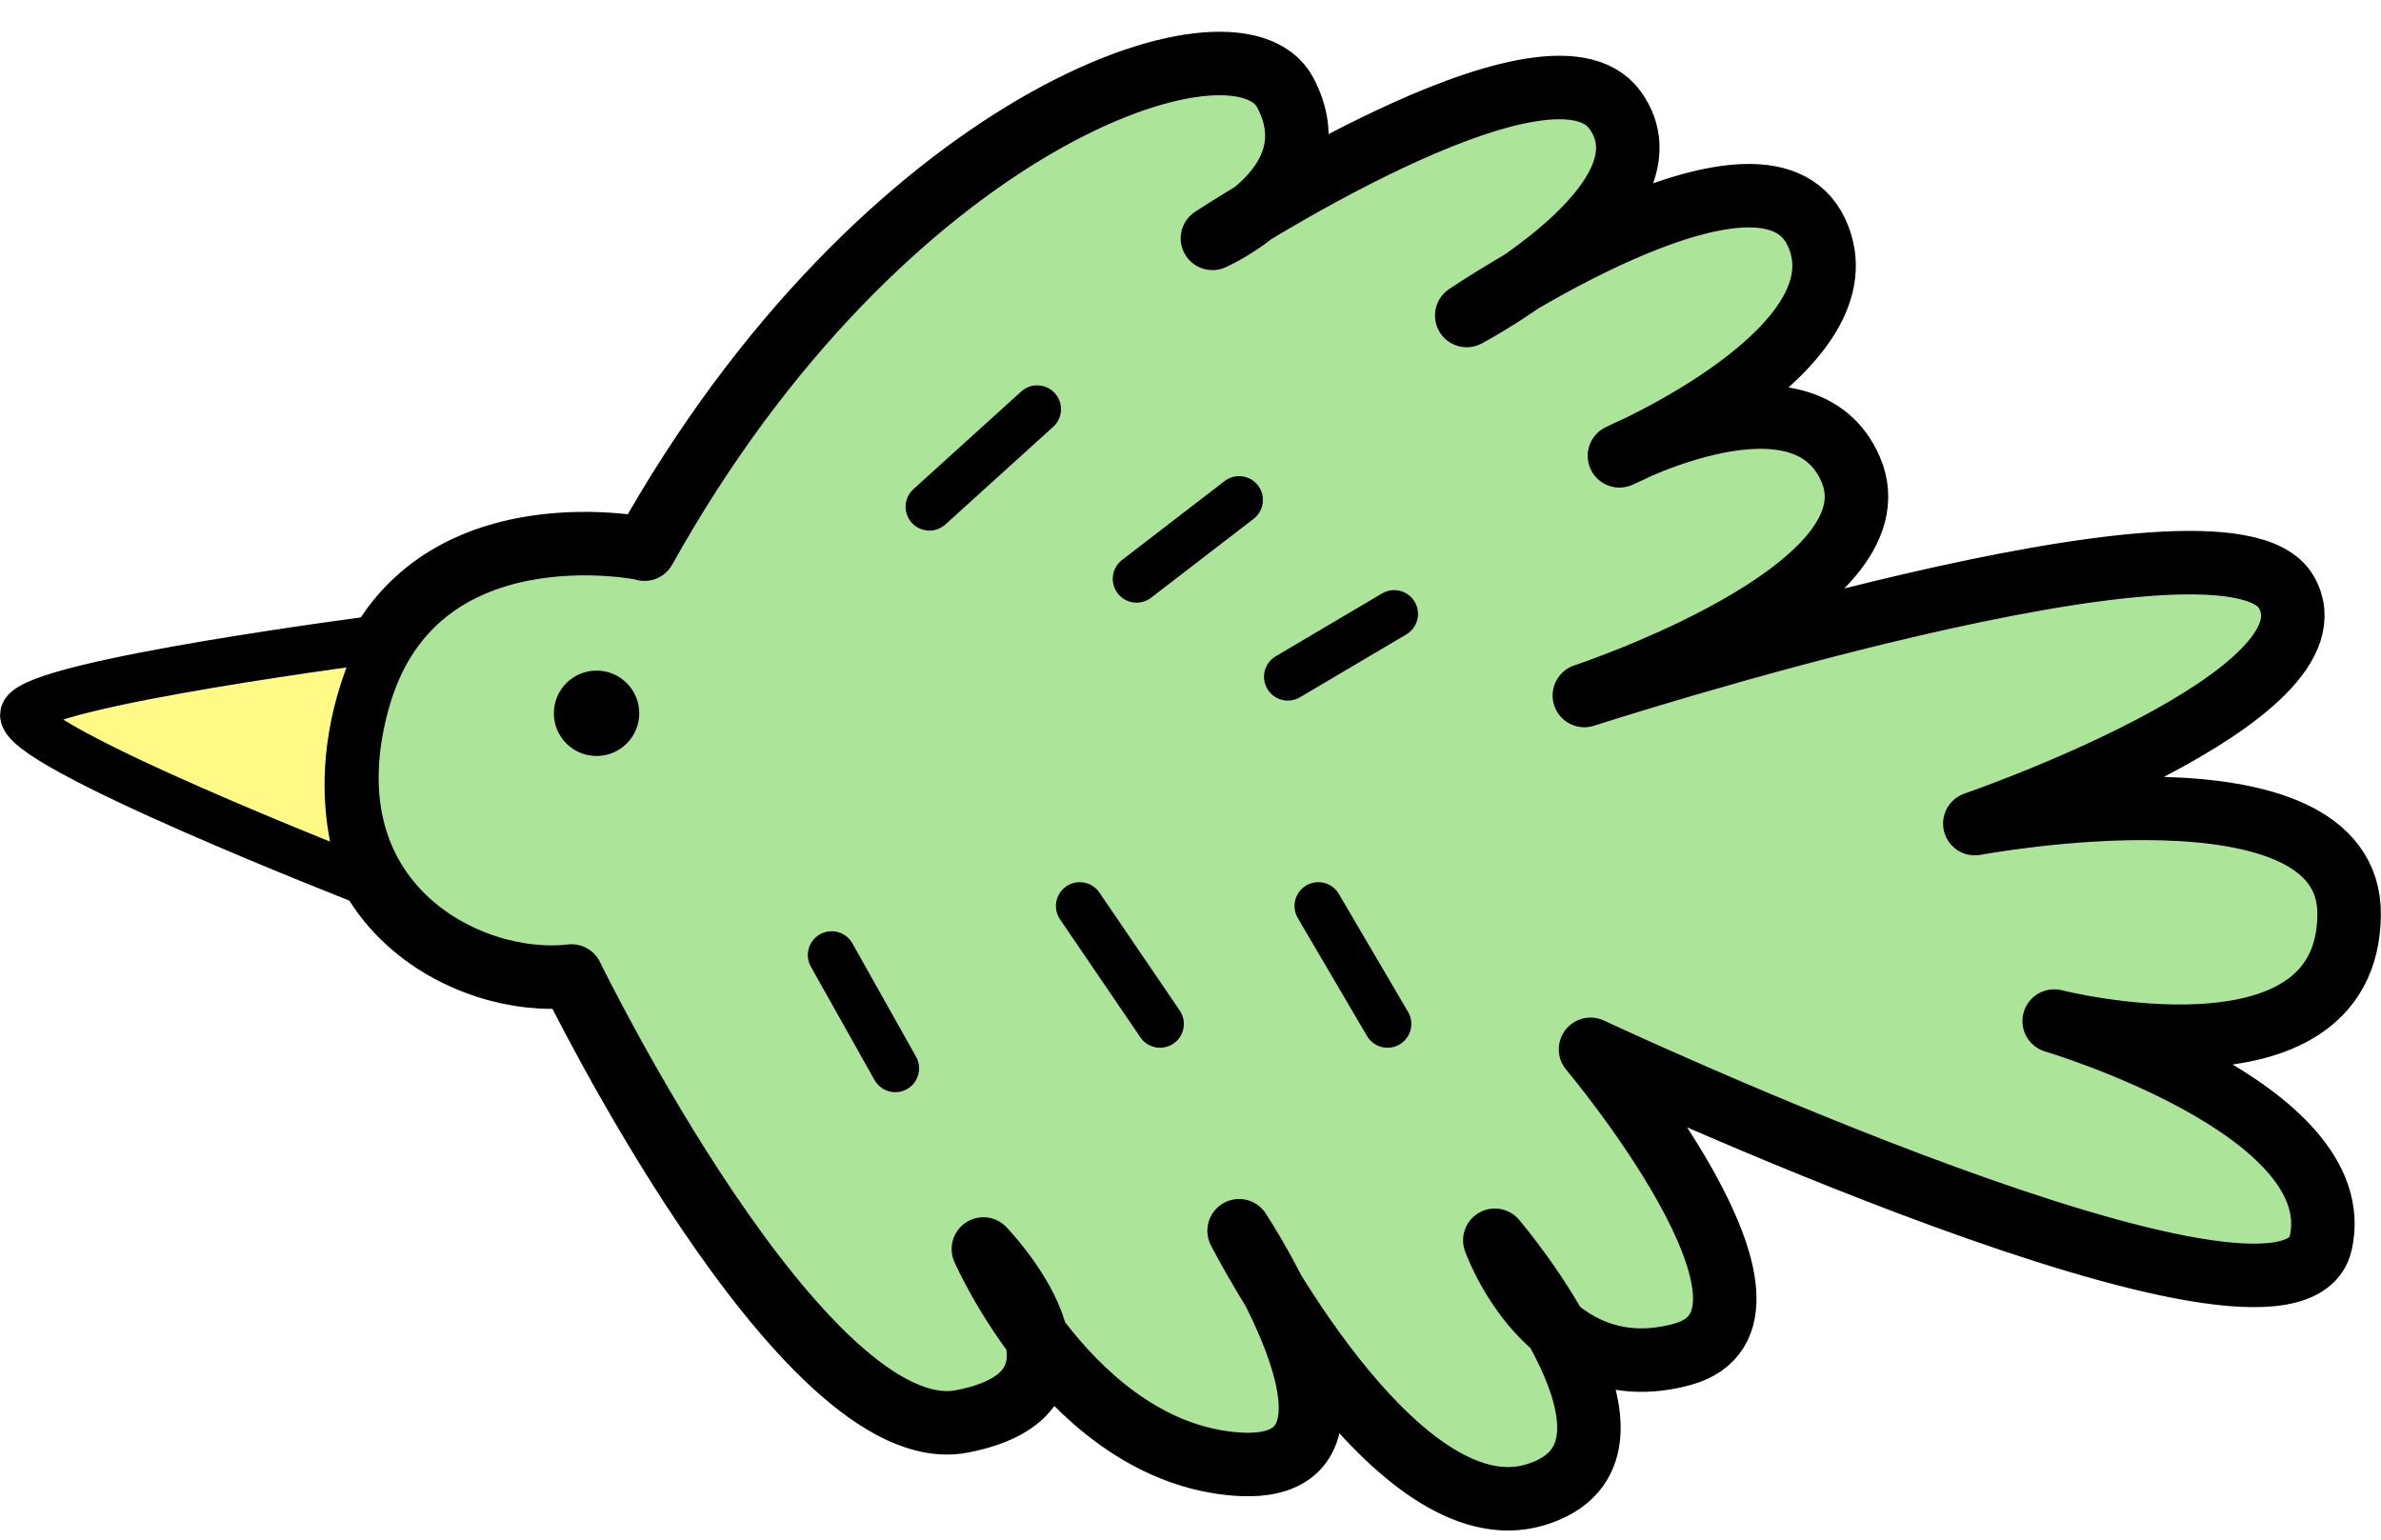
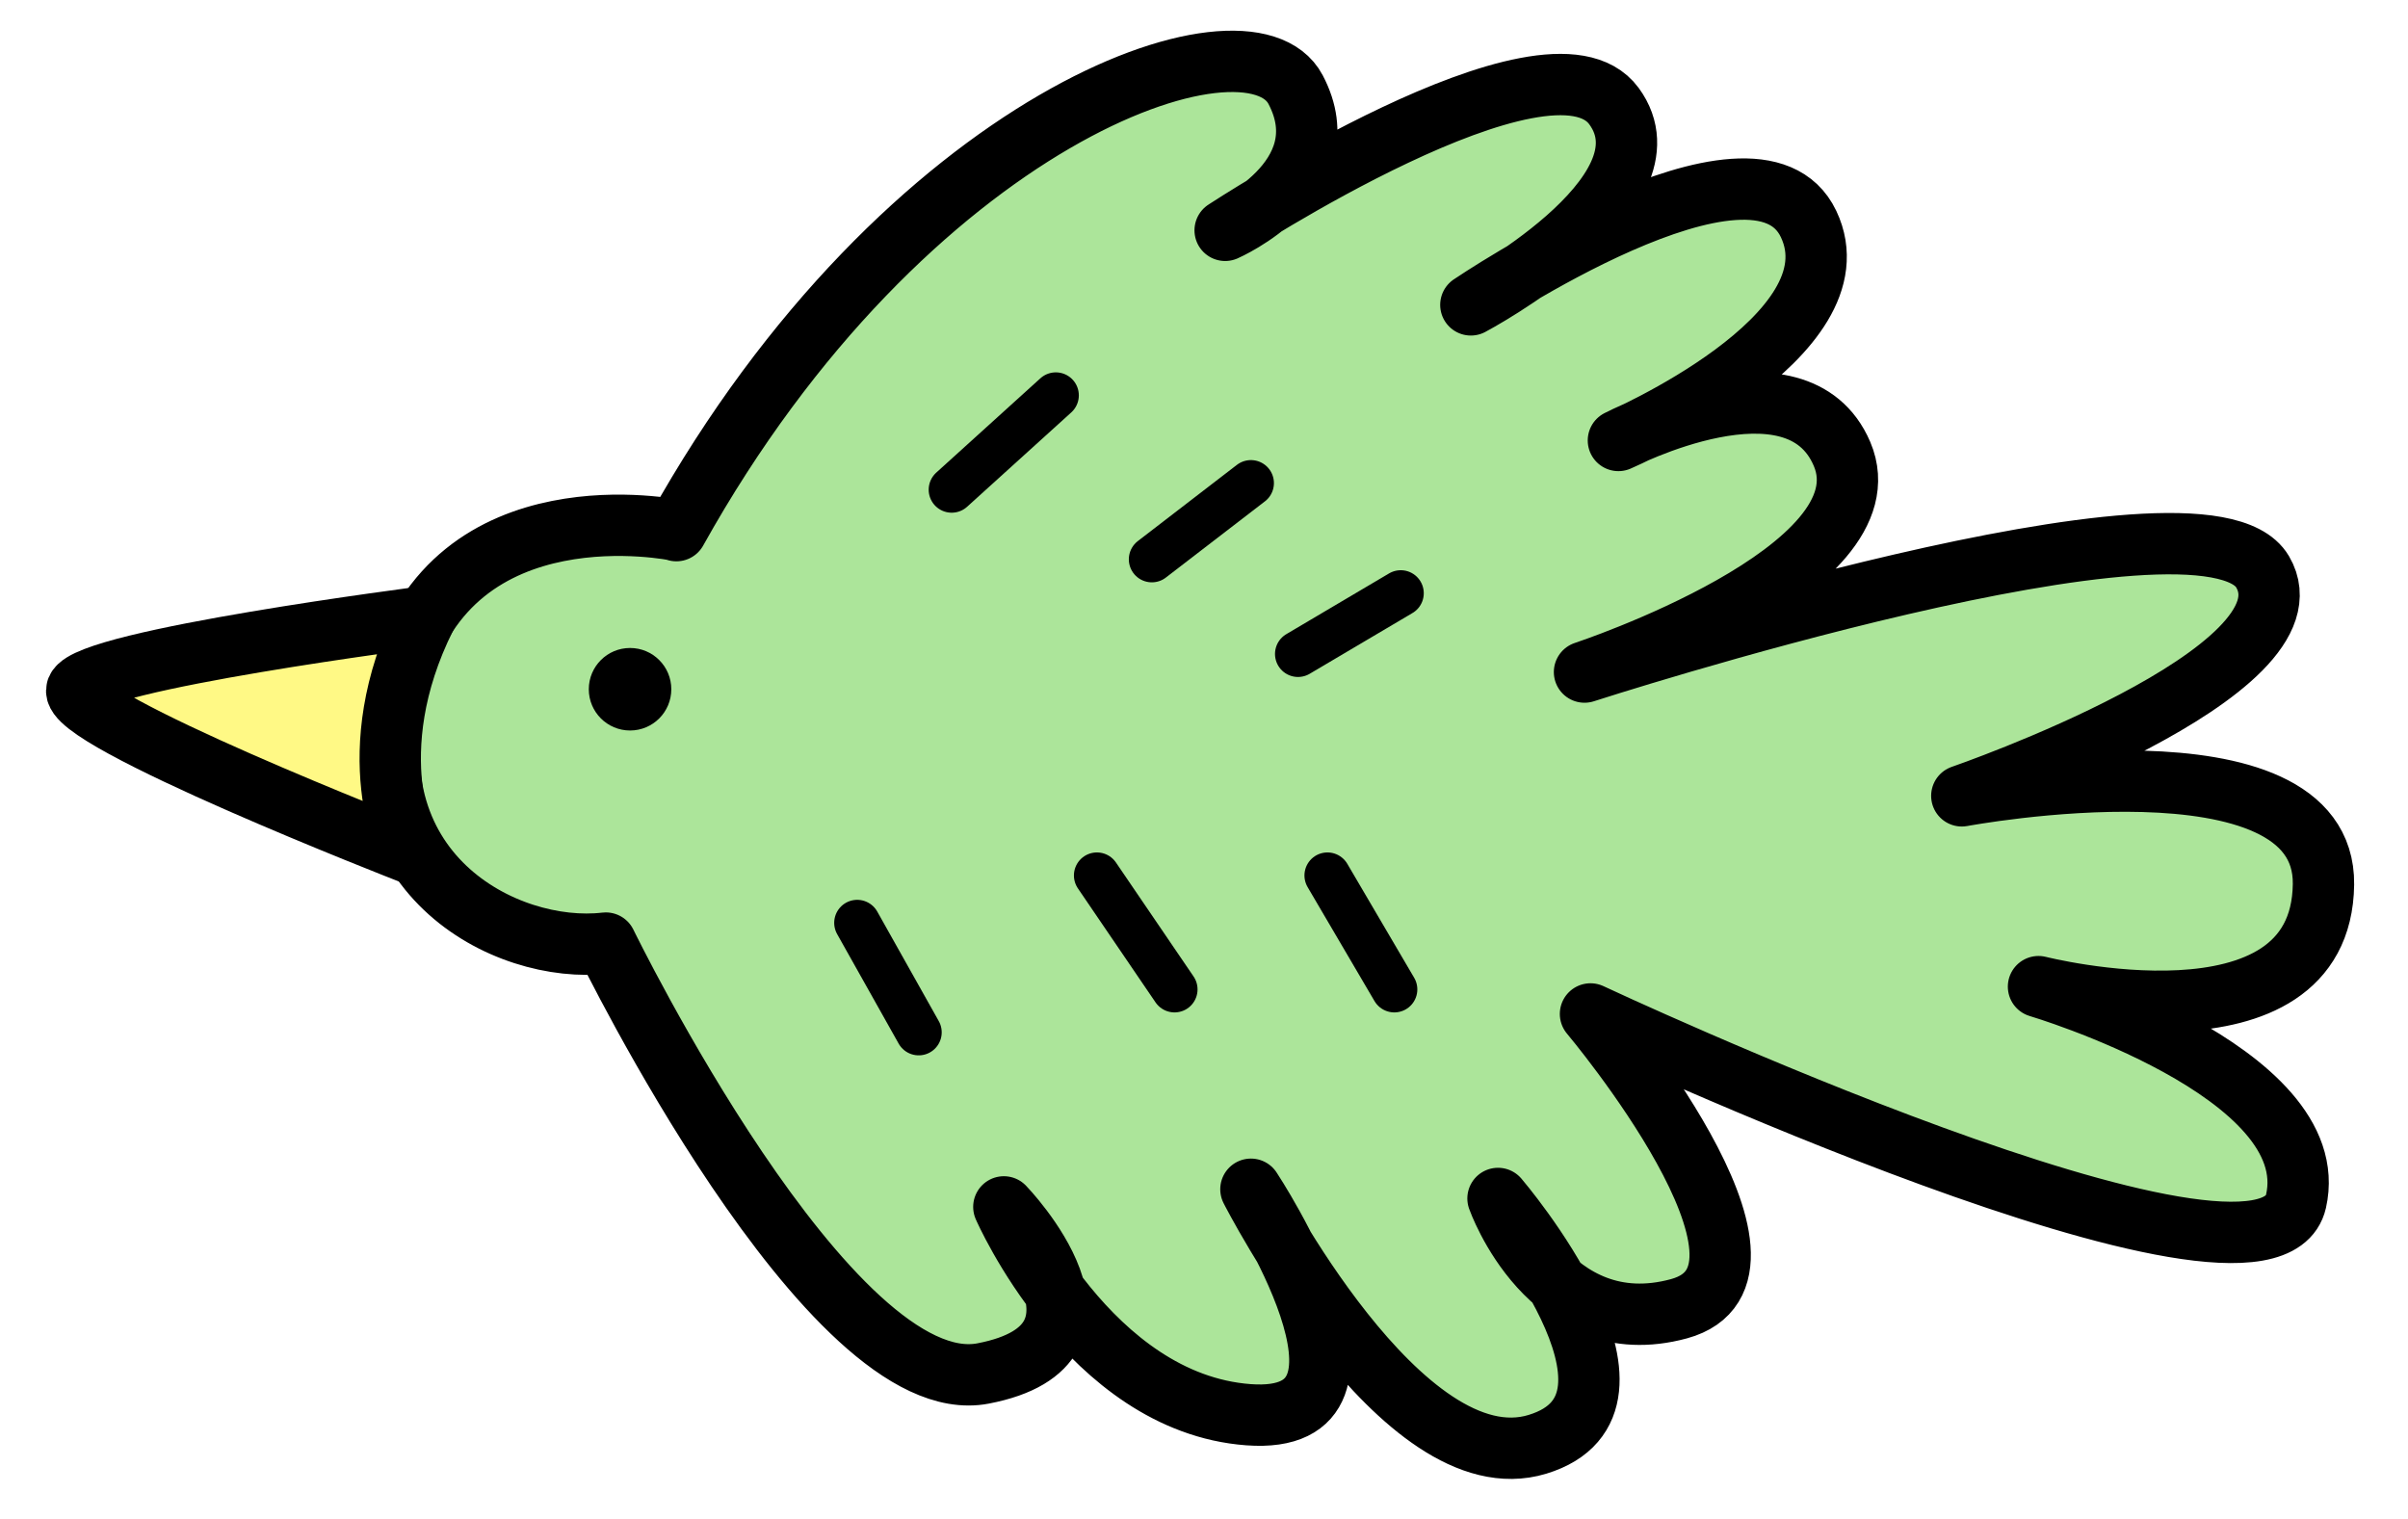
- <svg xmlns="http://www.w3.org/2000/svg" width="150" height="97" viewBox="0 0 150 97" fill="none">
-   <path d="M40.612 34.577C40.612 34.577 26.002 31.497 22.542 44.187C19.082 56.877 29.462 62.257 36.002 61.487C36.002 61.487 50.612 91.477 60.602 89.547C70.602 87.627 61.952 78.687 61.952 78.687C61.952 78.687 67.522 91.467 77.902 92.237C88.282 93.007 78.062 77.537 78.062 77.537C78.062 77.537 87.902 96.857 96.742 94.167C105.582 91.477 94.172 78.137 94.172 78.137C94.172 78.137 97.512 87.627 105.972 85.327C114.432 83.017 100.202 66.107 100.202 66.107C100.202 66.107 144.282 86.777 146.202 78.317C148.122 69.857 129.412 64.327 129.412 64.327C129.412 64.327 147.852 69.007 147.992 57.657C148.122 47.447 124.412 51.887 124.412 51.887C124.412 51.887 147.862 43.817 144.022 37.277C140.182 30.737 99.812 43.817 99.812 43.817C99.812 43.817 119.842 37.207 116.602 29.597C113.652 22.677 102.022 28.717 102.022 28.717C102.022 28.717 117.882 21.907 114.422 14.607C110.962 7.307 92.402 19.877 92.402 19.877C92.402 19.877 105.962 12.687 101.732 6.917C97.502 1.147 76.382 15.017 76.382 15.017C76.382 15.017 84.052 11.677 80.972 5.837C77.892 -0.003 55.602 7.687 40.602 34.597L40.612 34.577Z" fill="#ACE59A" stroke="black" stroke-width="4" stroke-linecap="round" stroke-linejoin="round" />
-   <path d="M37.582 47.627C39.068 47.627 40.272 46.423 40.272 44.937C40.272 43.451 39.068 42.247 37.582 42.247C36.096 42.247 34.892 43.451 34.892 44.937C34.892 46.423 36.096 47.627 37.582 47.627Z" fill="black" />
-   <path d="M65.342 25.777L58.552 31.927" stroke="black" stroke-width="3" stroke-linecap="round" stroke-linejoin="round" />
-   <path d="M78.062 31.497L71.602 36.467" stroke="black" stroke-width="3" stroke-linecap="round" stroke-linejoin="round" />
-   <path d="M87.832 38.677L81.132 42.637" stroke="black" stroke-width="3" stroke-linecap="round" stroke-linejoin="round" />
-   <path d="M56.402 67.307L52.392 60.167" stroke="black" stroke-width="3" stroke-linecap="round" stroke-linejoin="round" />
-   <path d="M73.082 64.507L68.022 57.077" stroke="black" stroke-width="3" stroke-linecap="round" stroke-linejoin="round" />
-   <path d="M87.412 64.507L83.052 57.077" stroke="black" stroke-width="3" stroke-linecap="round" stroke-linejoin="round" />
-   <path d="M24.262 40.207C24.262 40.207 2.292 43.017 1.522 44.937C0.752 46.857 23.182 55.587 23.182 55.587C23.182 55.587 19.782 49.177 24.262 40.207Z" fill="#FFF985" stroke="black" stroke-width="3" stroke-linecap="round" stroke-linejoin="round" />
+ <svg xmlns="http://www.w3.org/2000/svg" width="157" height="99" viewBox="0 0 157 99" fill="none">
+   <path d="M44.109 34.577C44.109 34.577 29.499 31.497 26.039 44.187C22.579 56.877 32.959 62.257 39.499 61.487C39.499 61.487 54.109 91.477 64.099 89.547C74.099 87.627 65.45 78.687 65.45 78.687C65.45 78.687 71.019 91.467 81.399 92.237C91.779 93.007 81.559 77.537 81.559 77.537C81.559 77.537 91.399 96.857 100.239 94.167C109.079 91.477 97.669 78.137 97.669 78.137C97.669 78.137 101.009 87.627 109.469 85.327C117.929 83.017 103.699 66.107 103.699 66.107C103.699 66.107 147.779 86.777 149.699 78.317C151.619 69.857 132.909 64.327 132.909 64.327C132.909 64.327 151.349 69.007 151.489 57.657C151.619 47.447 127.909 51.887 127.909 51.887C127.909 51.887 151.359 43.817 147.519 37.277C143.679 30.737 103.309 43.817 103.309 43.817C103.309 43.817 123.339 37.207 120.099 29.597C117.149 22.677 105.519 28.717 105.519 28.717C105.519 28.717 121.379 21.907 117.919 14.607C114.459 7.307 95.899 19.877 95.899 19.877C95.899 19.877 109.459 12.687 105.229 6.917C100.999 1.147 79.879 15.017 79.879 15.017C79.879 15.017 87.549 11.677 84.469 5.837C81.389 -0.003 59.099 7.687 44.099 34.597L44.109 34.577Z" fill="#ACE59A" stroke="black" stroke-width="4" stroke-linecap="round" stroke-linejoin="round" />
+   <path d="M41.08 47.627C42.565 47.627 43.769 46.423 43.769 44.937C43.769 43.451 42.565 42.247 41.08 42.247C39.594 42.247 38.389 43.451 38.389 44.937C38.389 46.423 39.594 47.627 41.08 47.627Z" fill="black" />
+   <path d="M68.839 25.777L62.049 31.927" stroke="black" stroke-width="3" stroke-linecap="round" stroke-linejoin="round" />
+   <path d="M81.559 31.497L75.099 36.467" stroke="black" stroke-width="3" stroke-linecap="round" stroke-linejoin="round" />
+   <path d="M91.329 38.677L84.629 42.637" stroke="black" stroke-width="3" stroke-linecap="round" stroke-linejoin="round" />
+   <path d="M59.899 67.307L55.889 60.167" stroke="black" stroke-width="3" stroke-linecap="round" stroke-linejoin="round" />
+   <path d="M76.579 64.507L71.519 57.077" stroke="black" stroke-width="3" stroke-linecap="round" stroke-linejoin="round" />
+   <path d="M90.909 64.507L86.549 57.077" stroke="black" stroke-width="3" stroke-linecap="round" stroke-linejoin="round" />
+   <path d="M27.759 40.207C27.759 40.207 5.789 43.017 5.019 44.937C4.249 46.857 26.679 55.587 26.679 55.587C26.679 55.587 23.279 49.177 27.759 40.207Z" fill="#FFF985" stroke="black" stroke-width="4" stroke-linecap="round" stroke-linejoin="round" />
</svg>
